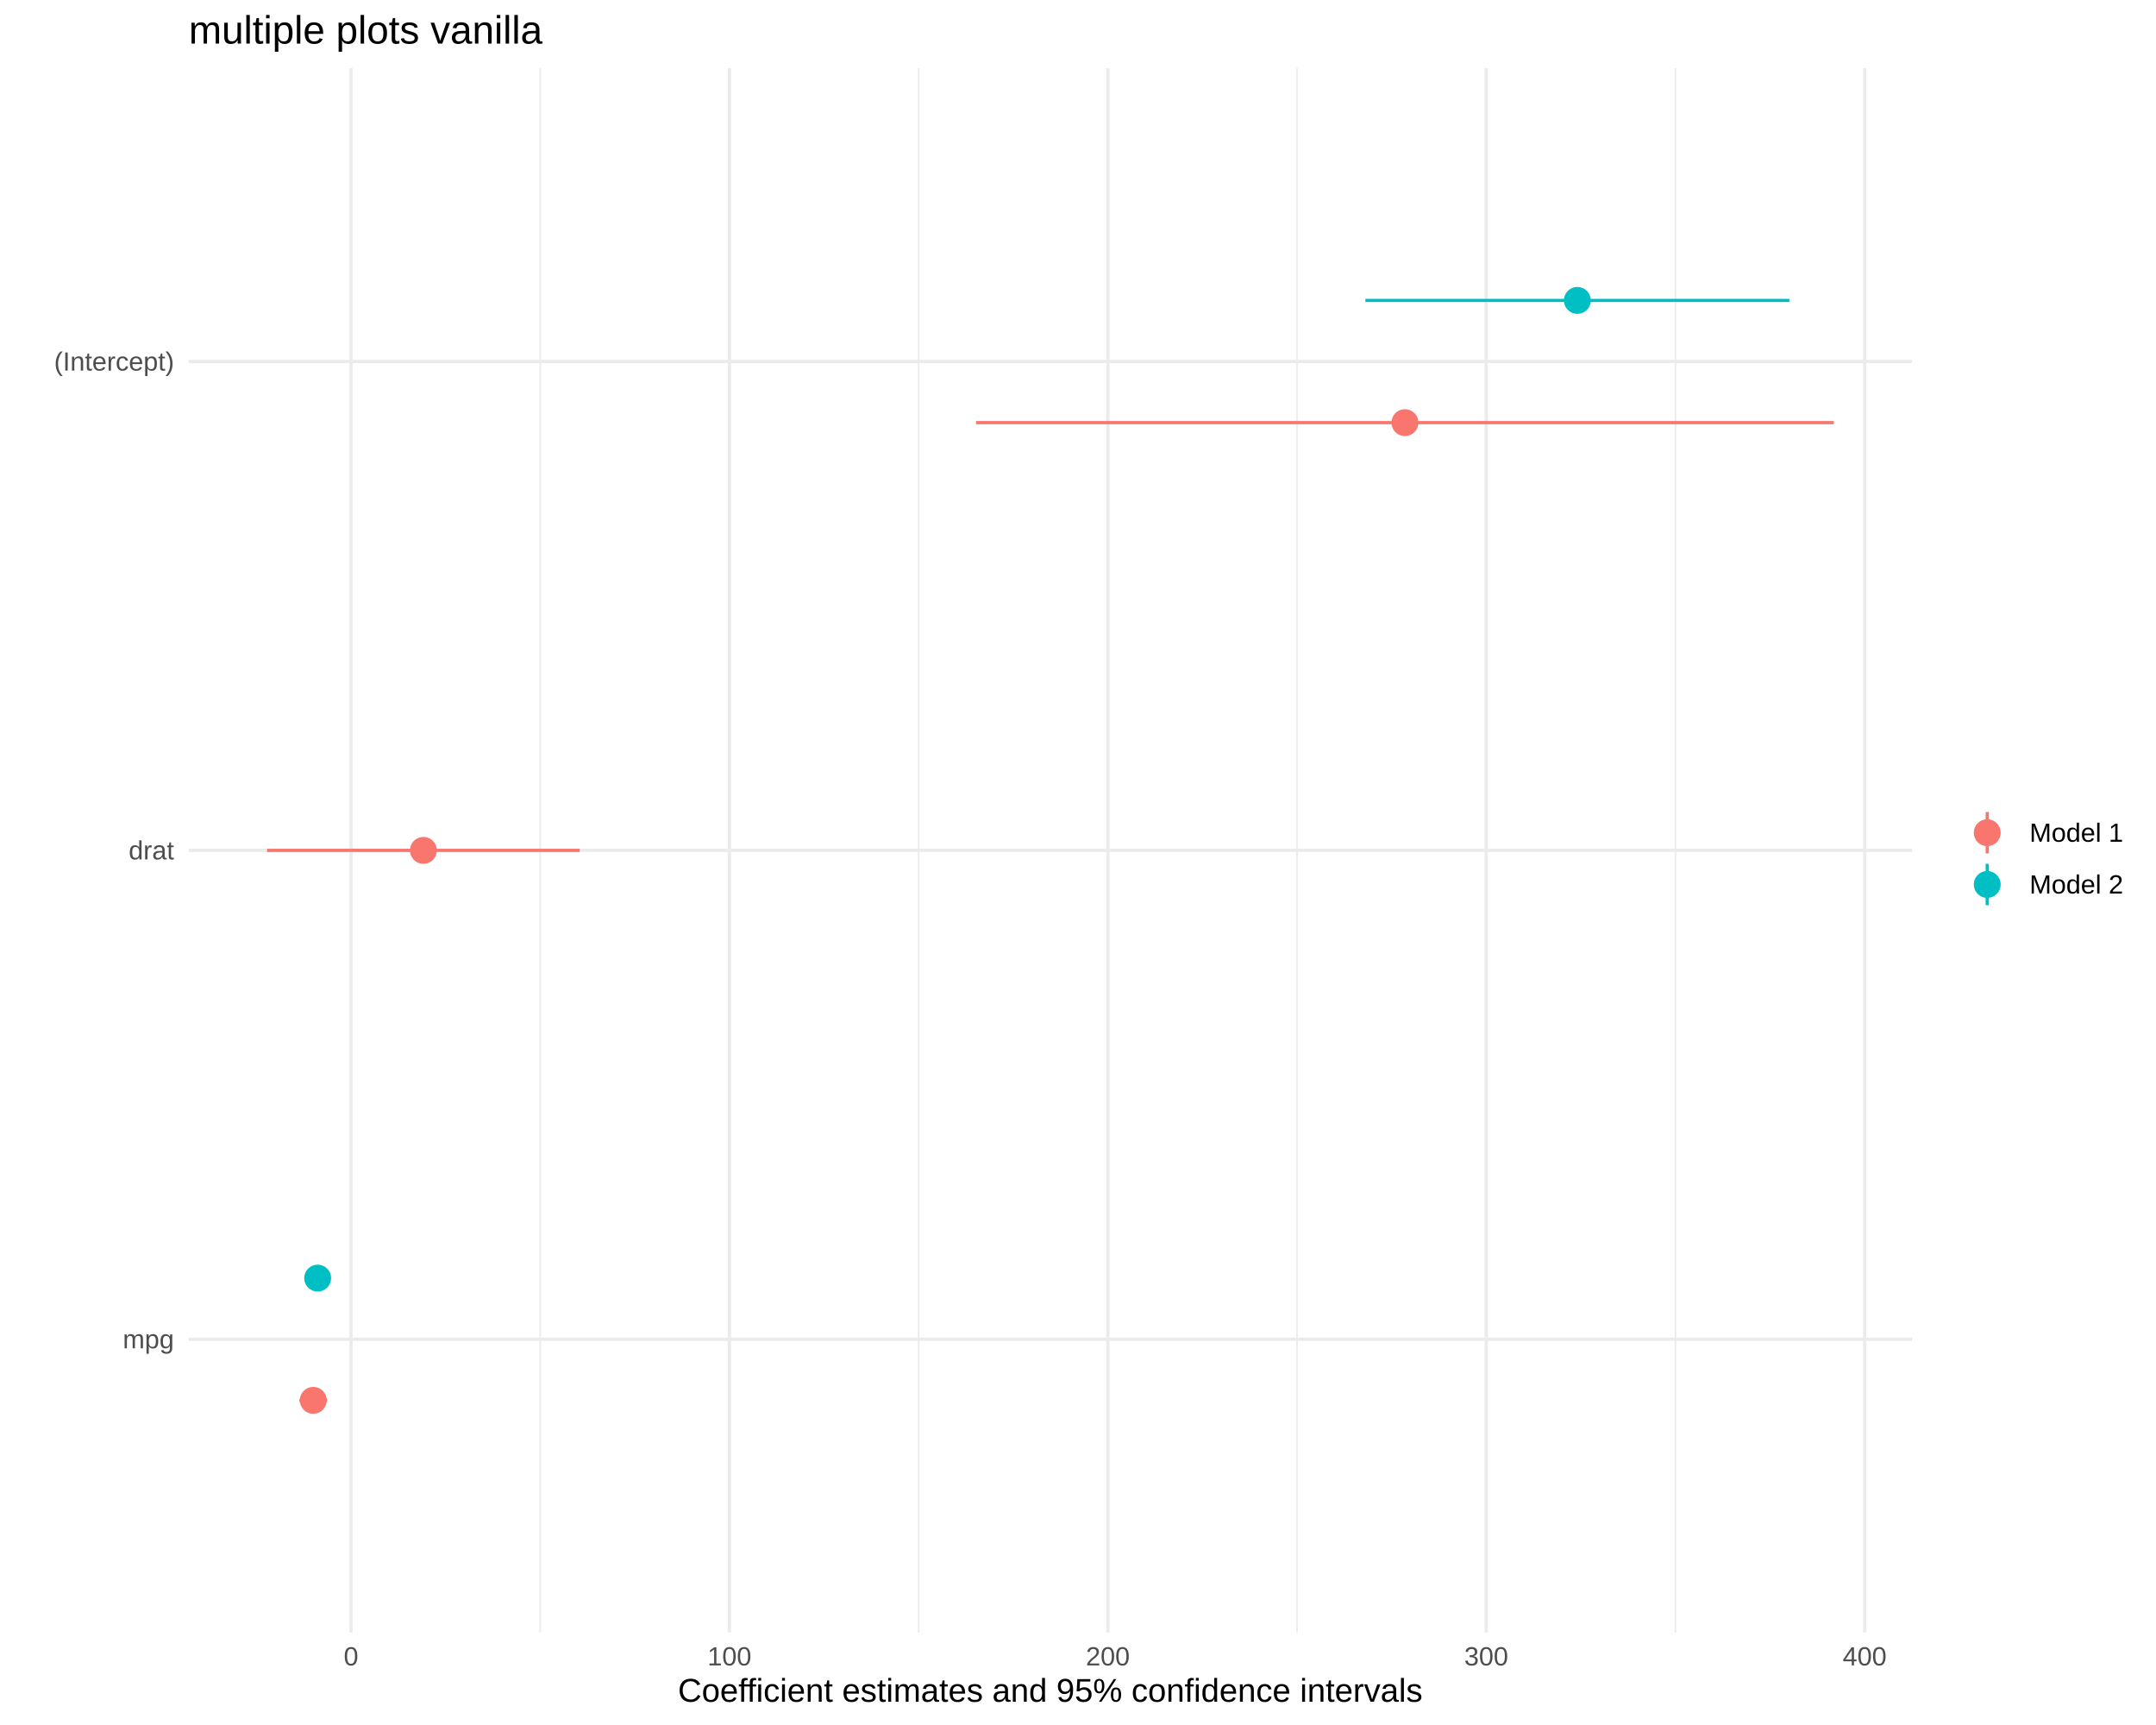
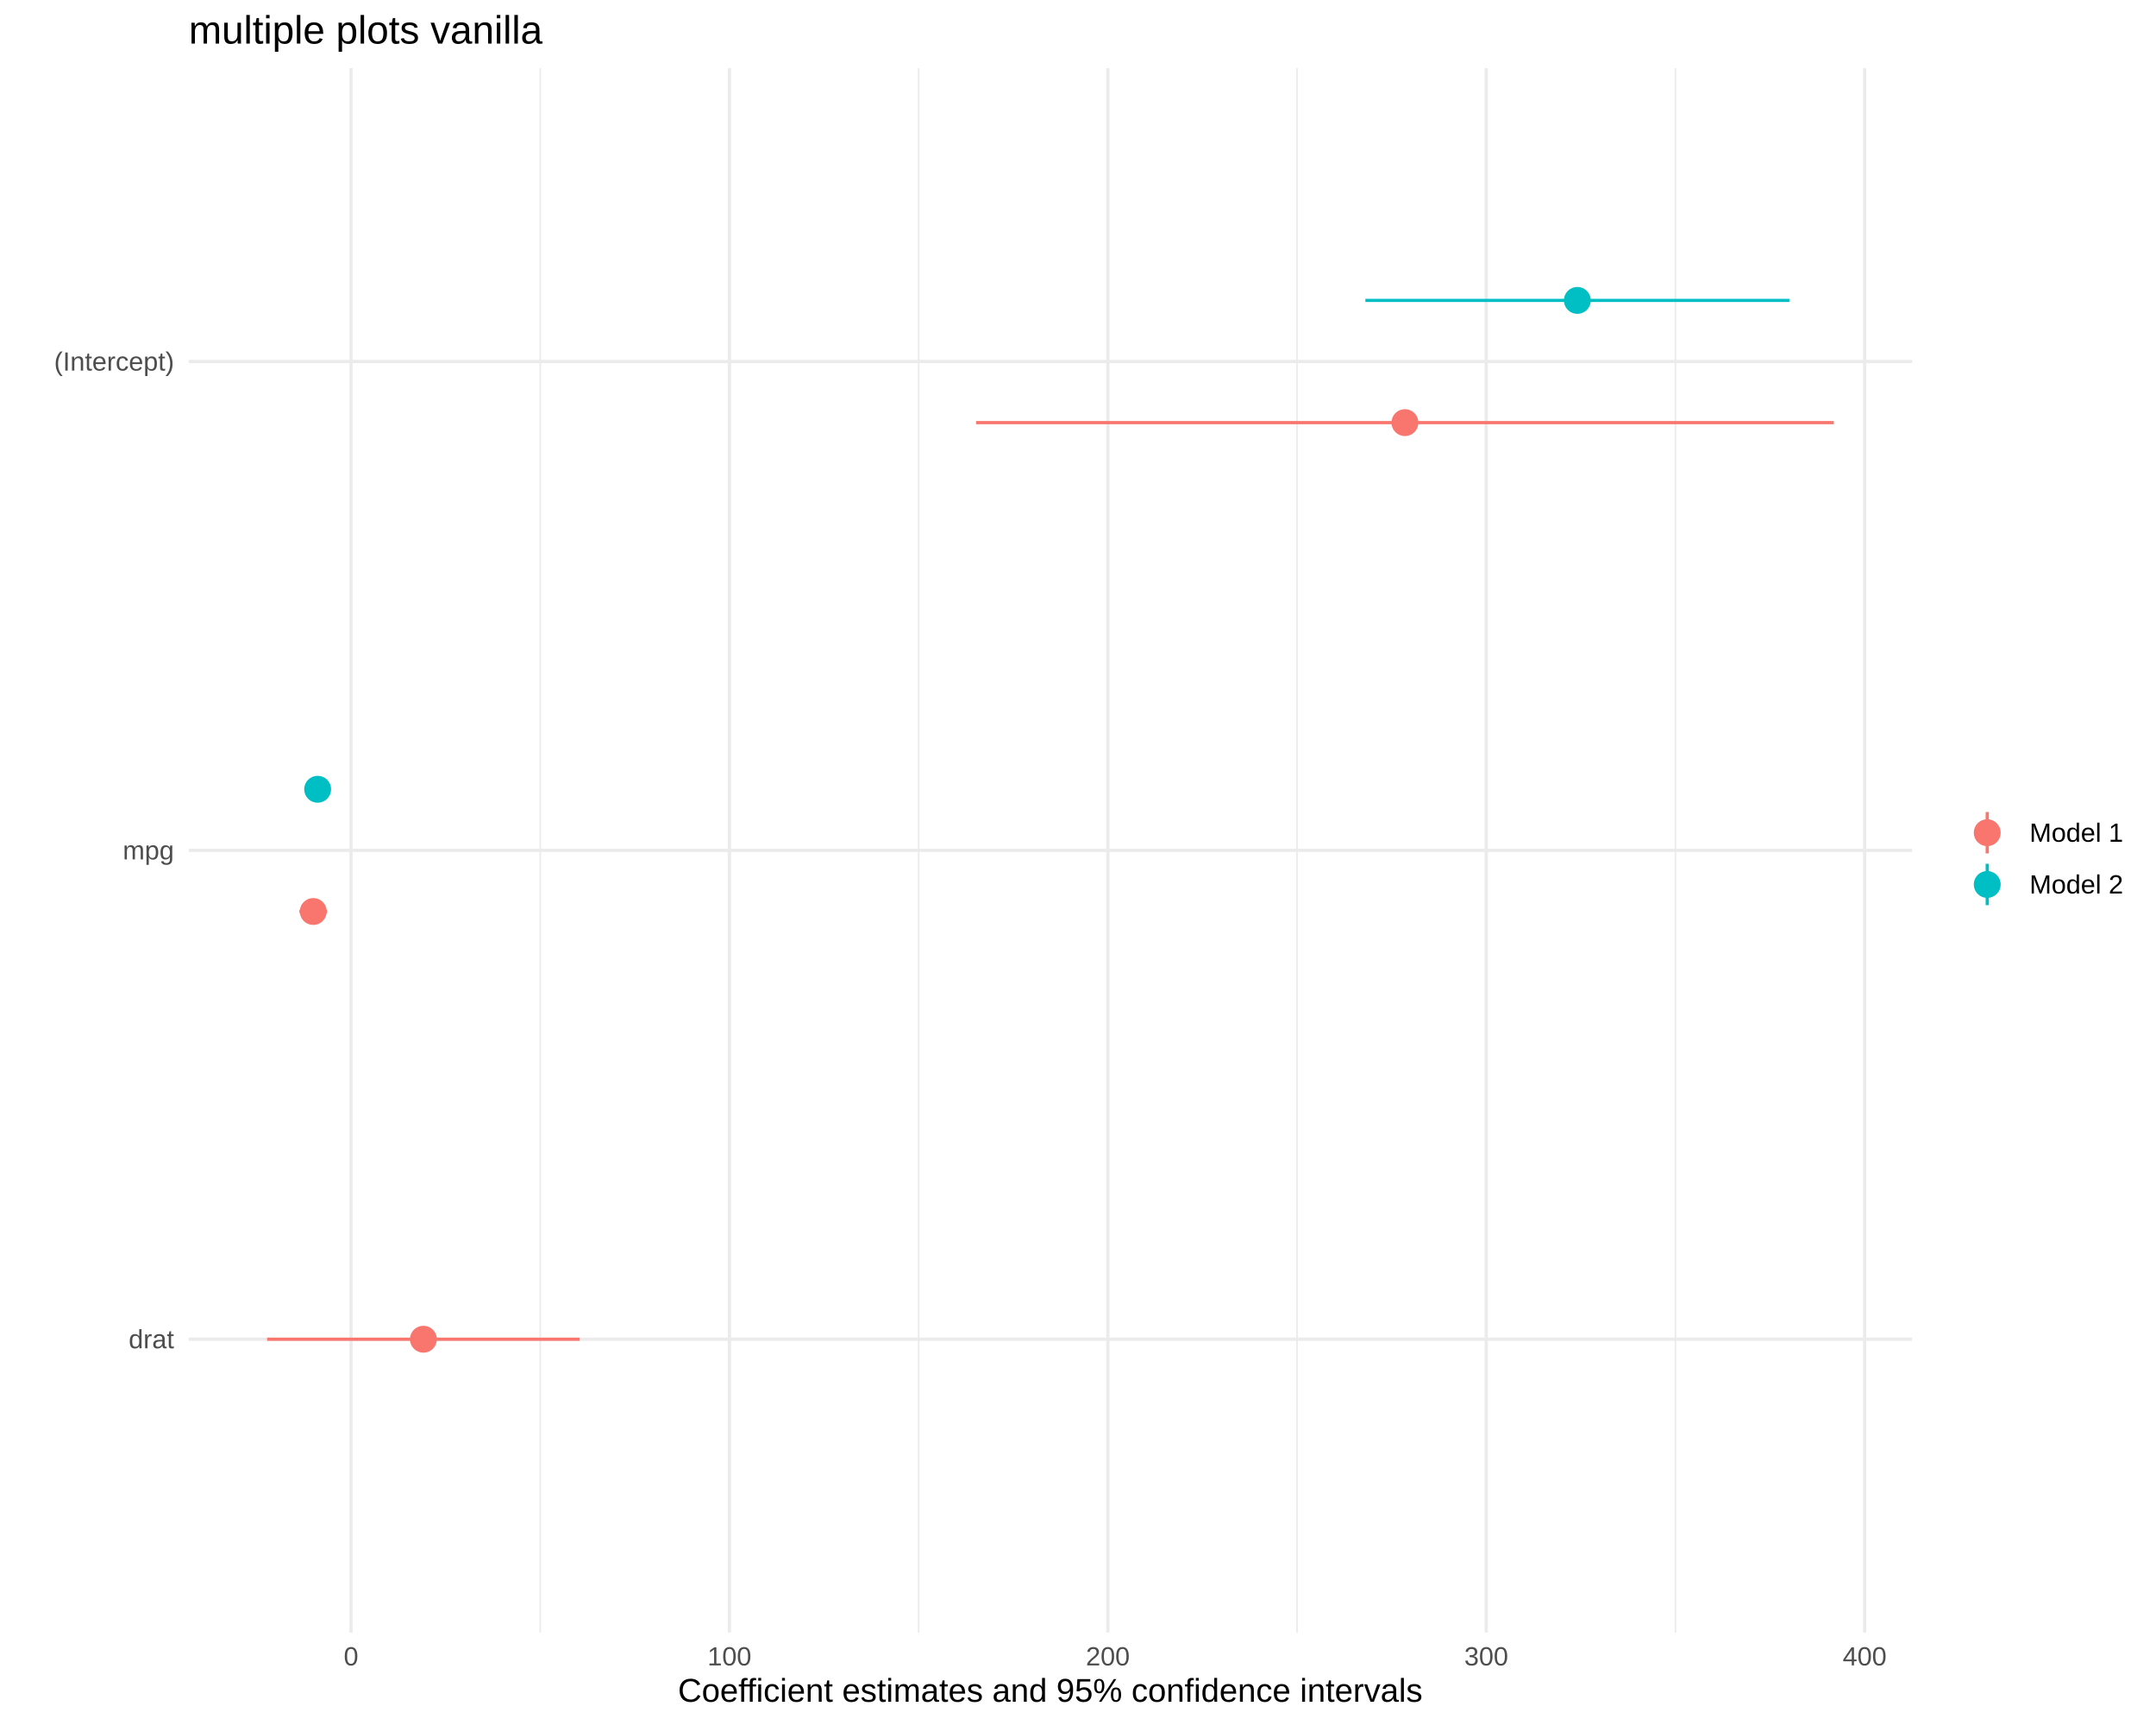
<svg xmlns="http://www.w3.org/2000/svg" viewBox="0 0 720.00 576.00">
  <defs>
    <style type="text/css">
    line, polyline, polygon, path, rect, circle {
      fill: none;
      stroke: #000000;
      stroke-linecap: round;
      stroke-linejoin: round;
      stroke-miterlimit: 10.00;
    }
  </style>
  </defs>
  <rect width="100%" height="100%" style="stroke: none; fill: #FFFFFF;" />
  <defs>
    <clipPath id="cpNjMuMDR8NjM4LjU2fDU0NS4xM3wyMi43Nw==">
      <rect x="63.04" y="22.77" width="575.52" height="522.36" />
    </clipPath>
  </defs>
  <polyline points="180.42,545.13 180.42,22.77 " style="stroke-width: 0.53; stroke: #EBEBEB; stroke-linecap: butt;" clip-path="url(#cpNjMuMDR8NjM4LjU2fDU0NS4xM3wyMi43Nw==)" />
  <polyline points="306.78,545.13 306.78,22.77 " style="stroke-width: 0.53; stroke: #EBEBEB; stroke-linecap: butt;" clip-path="url(#cpNjMuMDR8NjM4LjU2fDU0NS4xM3wyMi43Nw==)" />
  <polyline points="433.15,545.13 433.15,22.77 " style="stroke-width: 0.53; stroke: #EBEBEB; stroke-linecap: butt;" clip-path="url(#cpNjMuMDR8NjM4LjU2fDU0NS4xM3wyMi43Nw==)" />
  <polyline points="559.52,545.13 559.52,22.77 " style="stroke-width: 0.53; stroke: #EBEBEB; stroke-linecap: butt;" clip-path="url(#cpNjMuMDR8NjM4LjU2fDU0NS4xM3wyMi43Nw==)" />
  <polyline points="63.04,447.19 638.56,447.19 " style="stroke-width: 1.07; stroke: #EBEBEB; stroke-linecap: butt;" clip-path="url(#cpNjMuMDR8NjM4LjU2fDU0NS4xM3wyMi43Nw==)" />
  <polyline points="63.04,283.95 638.56,283.95 " style="stroke-width: 1.07; stroke: #EBEBEB; stroke-linecap: butt;" clip-path="url(#cpNjMuMDR8NjM4LjU2fDU0NS4xM3wyMi43Nw==)" />
  <polyline points="63.04,120.71 638.56,120.71 " style="stroke-width: 1.07; stroke: #EBEBEB; stroke-linecap: butt;" clip-path="url(#cpNjMuMDR8NjM4LjU2fDU0NS4xM3wyMi43Nw==)" />
  <polyline points="117.23,545.13 117.23,22.77 " style="stroke-width: 1.07; stroke: #EBEBEB; stroke-linecap: butt;" clip-path="url(#cpNjMuMDR8NjM4LjU2fDU0NS4xM3wyMi43Nw==)" />
  <polyline points="243.60,545.13 243.60,22.77 " style="stroke-width: 1.07; stroke: #EBEBEB; stroke-linecap: butt;" clip-path="url(#cpNjMuMDR8NjM4LjU2fDU0NS4xM3wyMi43Nw==)" />
  <polyline points="369.97,545.13 369.97,22.77 " style="stroke-width: 1.07; stroke: #EBEBEB; stroke-linecap: butt;" clip-path="url(#cpNjMuMDR8NjM4LjU2fDU0NS4xM3wyMi43Nw==)" />
  <polyline points="496.33,545.13 496.33,22.77 " style="stroke-width: 1.07; stroke: #EBEBEB; stroke-linecap: butt;" clip-path="url(#cpNjMuMDR8NjM4LjU2fDU0NS4xM3wyMi43Nw==)" />
  <polyline points="622.70,545.13 622.70,22.77 " style="stroke-width: 1.07; stroke: #EBEBEB; stroke-linecap: butt;" clip-path="url(#cpNjMuMDR8NjM4LjU2fDU0NS4xM3wyMi43Nw==)" />
  <line x1="325.96" y1="141.12" x2="612.40" y2="141.12" style="stroke-width: 1.07; stroke: #F8766D; stroke-linecap: butt;" clip-path="url(#cpNjMuMDR8NjM4LjU2fDU0NS4xM3wyMi43Nw==)" />
  <line x1="455.97" y1="100.31" x2="597.56" y2="100.31" style="stroke-width: 1.07; stroke: #00BFC4; stroke-linecap: butt;" clip-path="url(#cpNjMuMDR8NjM4LjU2fDU0NS4xM3wyMi43Nw==)" />
-   <line x1="89.20" y1="283.95" x2="193.60" y2="283.95" style="stroke-width: 1.07; stroke: #F8766D; stroke-linecap: butt;" clip-path="url(#cpNjMuMDR8NjM4LjU2fDU0NS4xM3wyMi43Nw==)" />
-   <line x1="99.98" y1="467.59" x2="109.25" y2="467.59" style="stroke-width: 1.07; stroke: #F8766D; stroke-linecap: butt;" clip-path="url(#cpNjMuMDR8NjM4LjU2fDU0NS4xM3wyMi43Nw==)" />
-   <line x1="102.70" y1="426.78" x2="109.46" y2="426.78" style="stroke-width: 1.07; stroke: #00BFC4; stroke-linecap: butt;" clip-path="url(#cpNjMuMDR8NjM4LjU2fDU0NS4xM3wyMi43Nw==)" />
+   <line x1="99.98" y1="304.36" x2="109.25" y2="304.36" style="stroke-width: 1.07; stroke: #F8766D; stroke-linecap: butt;" clip-path="url(#cpNjMuMDR8NjM4LjU2fDU0NS4xM3wyMi43Nw==)" />
+   <line x1="102.70" y1="263.55" x2="109.46" y2="263.55" style="stroke-width: 1.07; stroke: #00BFC4; stroke-linecap: butt;" clip-path="url(#cpNjMuMDR8NjM4LjU2fDU0NS4xM3wyMi43Nw==)" />
+   <line x1="89.20" y1="447.19" x2="193.60" y2="447.19" style="stroke-width: 1.07; stroke: #F8766D; stroke-linecap: butt;" clip-path="url(#cpNjMuMDR8NjM4LjU2fDU0NS4xM3wyMi43Nw==)" />
  <circle cx="469.18" cy="141.12" r="2.84pt" style="stroke-width: 1.42; stroke: #F8766D; fill: #F8766D;" clip-path="url(#cpNjMuMDR8NjM4LjU2fDU0NS4xM3wyMi43Nw==)" />
  <circle cx="526.76" cy="100.31" r="2.84pt" style="stroke-width: 1.42; stroke: #00BFC4; fill: #00BFC4;" clip-path="url(#cpNjMuMDR8NjM4LjU2fDU0NS4xM3wyMi43Nw==)" />
-   <circle cx="141.40" cy="283.95" r="2.84pt" style="stroke-width: 1.42; stroke: #F8766D; fill: #F8766D;" clip-path="url(#cpNjMuMDR8NjM4LjU2fDU0NS4xM3wyMi43Nw==)" />
-   <circle cx="104.62" cy="467.59" r="2.84pt" style="stroke-width: 1.42; stroke: #F8766D; fill: #F8766D;" clip-path="url(#cpNjMuMDR8NjM4LjU2fDU0NS4xM3wyMi43Nw==)" />
-   <circle cx="106.08" cy="426.78" r="2.84pt" style="stroke-width: 1.42; stroke: #00BFC4; fill: #00BFC4;" clip-path="url(#cpNjMuMDR8NjM4LjU2fDU0NS4xM3wyMi43Nw==)" />
+   <circle cx="104.62" cy="304.36" r="2.84pt" style="stroke-width: 1.42; stroke: #F8766D; fill: #F8766D;" clip-path="url(#cpNjMuMDR8NjM4LjU2fDU0NS4xM3wyMi43Nw==)" />
+   <circle cx="106.08" cy="263.55" r="2.84pt" style="stroke-width: 1.42; stroke: #00BFC4; fill: #00BFC4;" clip-path="url(#cpNjMuMDR8NjM4LjU2fDU0NS4xM3wyMi43Nw==)" />
+   <circle cx="141.40" cy="447.19" r="2.84pt" style="stroke-width: 1.42; stroke: #F8766D; fill: #F8766D;" clip-path="url(#cpNjMuMDR8NjM4LjU2fDU0NS4xM3wyMi43Nw==)" />
  <defs>
    <clipPath id="cpMC4wMHw3MjAuMDB8NTc2LjAwfDAuMDA=">
      <rect x="0.00" y="0.00" width="720.00" height="576.00" />
    </clipPath>
  </defs>
  <g clip-path="url(#cpMC4wMHw3MjAuMDB8NTc2LjAwfDAuMDA=)">
-     <text x="41.00" y="450.21" style="font-size: 8.80px; fill: #4D4D4D; font-family: Liberation Sans;" textLength="17.11px" lengthAdjust="spacingAndGlyphs">mpg</text>
+     <text x="42.97" y="450.21" style="font-size: 8.80px; fill: #4D4D4D; font-family: Liberation Sans;" textLength="15.14px" lengthAdjust="spacingAndGlyphs">drat</text>
  </g>
  <g clip-path="url(#cpMC4wMHw3MjAuMDB8NTc2LjAwfDAuMDA=)">
-     <text x="42.97" y="286.97" style="font-size: 8.80px; fill: #4D4D4D; font-family: Liberation Sans;" textLength="15.14px" lengthAdjust="spacingAndGlyphs">drat</text>
+     <text x="41.00" y="286.97" style="font-size: 8.80px; fill: #4D4D4D; font-family: Liberation Sans;" textLength="17.11px" lengthAdjust="spacingAndGlyphs">mpg</text>
  </g>
  <g clip-path="url(#cpMC4wMHw3MjAuMDB8NTc2LjAwfDAuMDA=)">
    <text x="18.06" y="123.74" style="font-size: 8.80px; fill: #4D4D4D; font-family: Liberation Sans;" textLength="40.05px" lengthAdjust="spacingAndGlyphs">(Intercept)</text>
  </g>
  <g clip-path="url(#cpMC4wMHw3MjAuMDB8NTc2LjAwfDAuMDA=)">
    <text x="114.79" y="556.11" style="font-size: 8.80px; fill: #4D4D4D; font-family: Liberation Sans;" textLength="4.89px" lengthAdjust="spacingAndGlyphs">0</text>
  </g>
  <g clip-path="url(#cpMC4wMHw3MjAuMDB8NTc2LjAwfDAuMDA=)">
    <text x="236.26" y="556.11" style="font-size: 8.80px; fill: #4D4D4D; font-family: Liberation Sans;" textLength="14.67px" lengthAdjust="spacingAndGlyphs">100</text>
  </g>
  <g clip-path="url(#cpMC4wMHw3MjAuMDB8NTc2LjAwfDAuMDA=)">
    <text x="362.63" y="556.11" style="font-size: 8.80px; fill: #4D4D4D; font-family: Liberation Sans;" textLength="14.67px" lengthAdjust="spacingAndGlyphs">200</text>
  </g>
  <g clip-path="url(#cpMC4wMHw3MjAuMDB8NTc2LjAwfDAuMDA=)">
    <text x="489.00" y="556.11" style="font-size: 8.80px; fill: #4D4D4D; font-family: Liberation Sans;" textLength="14.67px" lengthAdjust="spacingAndGlyphs">300</text>
  </g>
  <g clip-path="url(#cpMC4wMHw3MjAuMDB8NTc2LjAwfDAuMDA=)">
    <text x="615.36" y="556.11" style="font-size: 8.80px; fill: #4D4D4D; font-family: Liberation Sans;" textLength="14.67px" lengthAdjust="spacingAndGlyphs">400</text>
  </g>
  <g clip-path="url(#cpMC4wMHw3MjAuMDB8NTc2LjAwfDAuMDA=)">
    <text x="226.39" y="568.24" style="font-size: 11.00px; font-family: Liberation Sans;" textLength="248.83px" lengthAdjust="spacingAndGlyphs">Coefficient estimates and 95% confidence intervals</text>
  </g>
  <line x1="663.64" y1="284.96" x2="663.64" y2="271.14" style="stroke-width: 1.07; stroke: #F8766D; stroke-linecap: butt;" clip-path="url(#cpMC4wMHw3MjAuMDB8NTc2LjAwfDAuMDA=)" />
  <circle cx="663.64" cy="278.05" r="2.84pt" style="stroke-width: 1.42; stroke: #F8766D; fill: #F8766D;" clip-path="url(#cpMC4wMHw3MjAuMDB8NTc2LjAwfDAuMDA=)" />
  <line x1="663.64" y1="302.24" x2="663.64" y2="288.42" style="stroke-width: 1.07; stroke: #00BFC4; stroke-linecap: butt;" clip-path="url(#cpMC4wMHw3MjAuMDB8NTc2LjAwfDAuMDA=)" />
  <circle cx="663.64" cy="295.33" r="2.84pt" style="stroke-width: 1.42; stroke: #00BFC4; fill: #00BFC4;" clip-path="url(#cpMC4wMHw3MjAuMDB8NTc2LjAwfDAuMDA=)" />
  <g clip-path="url(#cpMC4wMHw3MjAuMDB8NTc2LjAwfDAuMDA=)">
    <text x="677.76" y="281.07" style="font-size: 8.80px; font-family: Liberation Sans;" textLength="31.28px" lengthAdjust="spacingAndGlyphs">Model 1</text>
  </g>
  <g clip-path="url(#cpMC4wMHw3MjAuMDB8NTc2LjAwfDAuMDA=)">
    <text x="677.76" y="298.35" style="font-size: 8.80px; font-family: Liberation Sans;" textLength="31.28px" lengthAdjust="spacingAndGlyphs">Model 2</text>
  </g>
  <g clip-path="url(#cpMC4wMHw3MjAuMDB8NTc2LjAwfDAuMDA=)">
    <text x="63.04" y="14.56" style="font-size: 13.20px; font-family: Liberation Sans;" textLength="117.98px" lengthAdjust="spacingAndGlyphs">multiple plots vanilla</text>
  </g>
</svg>
